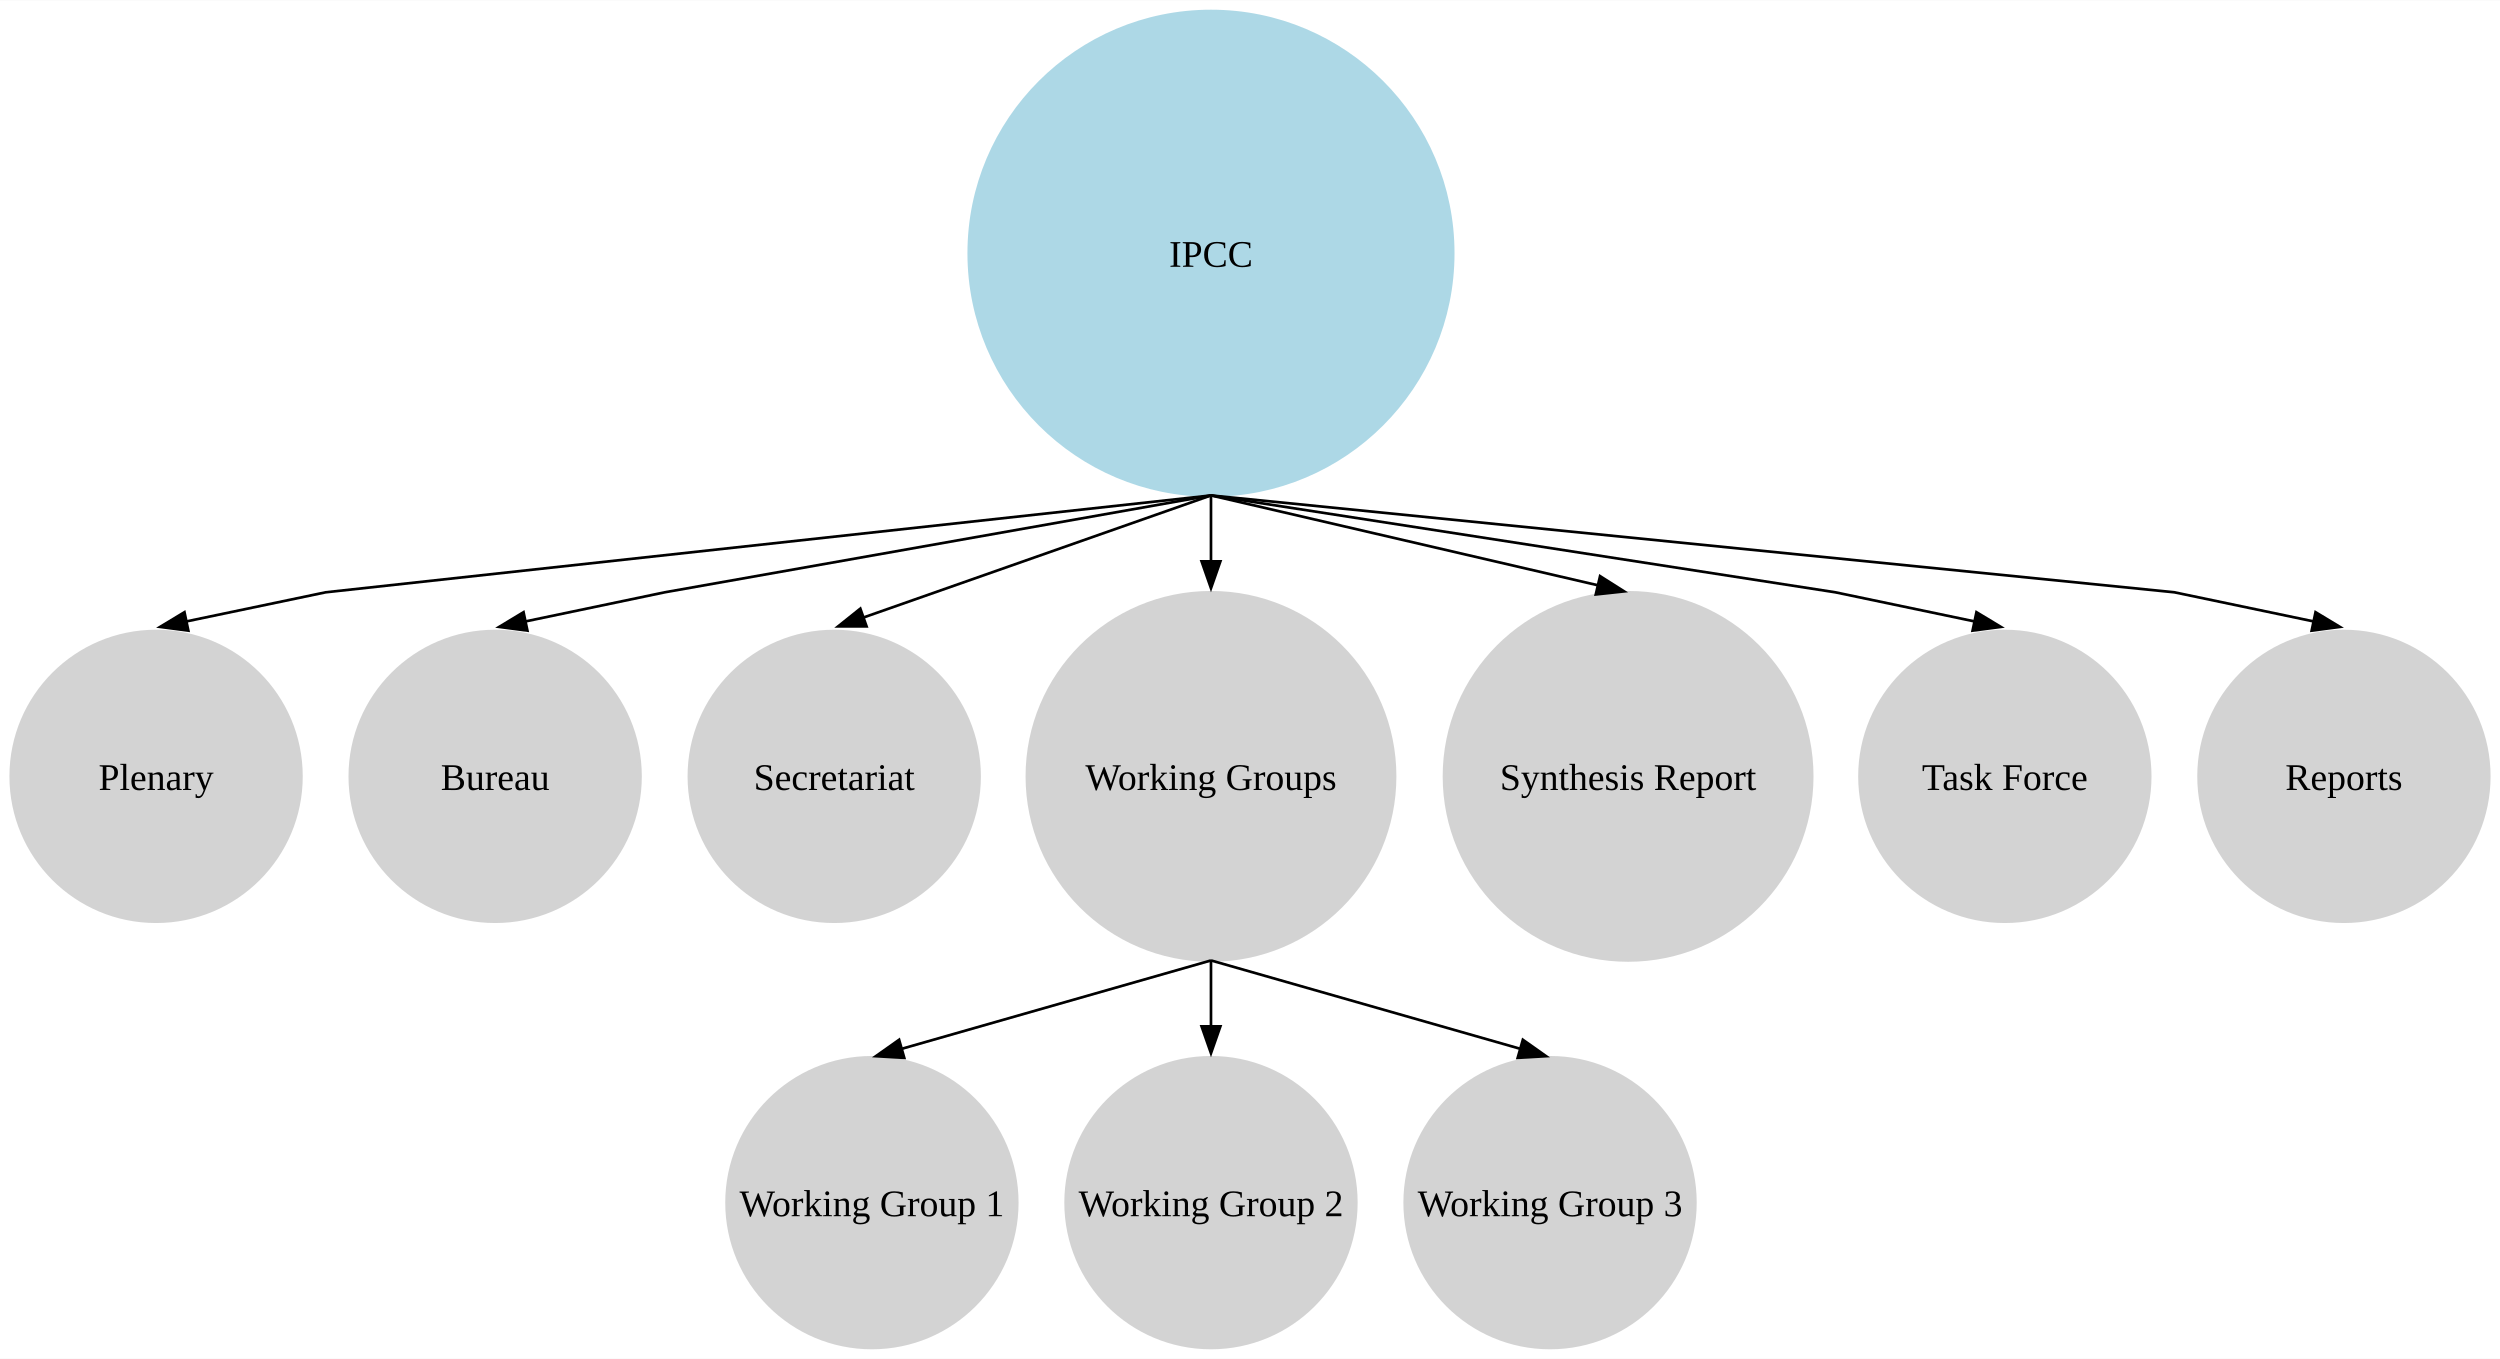
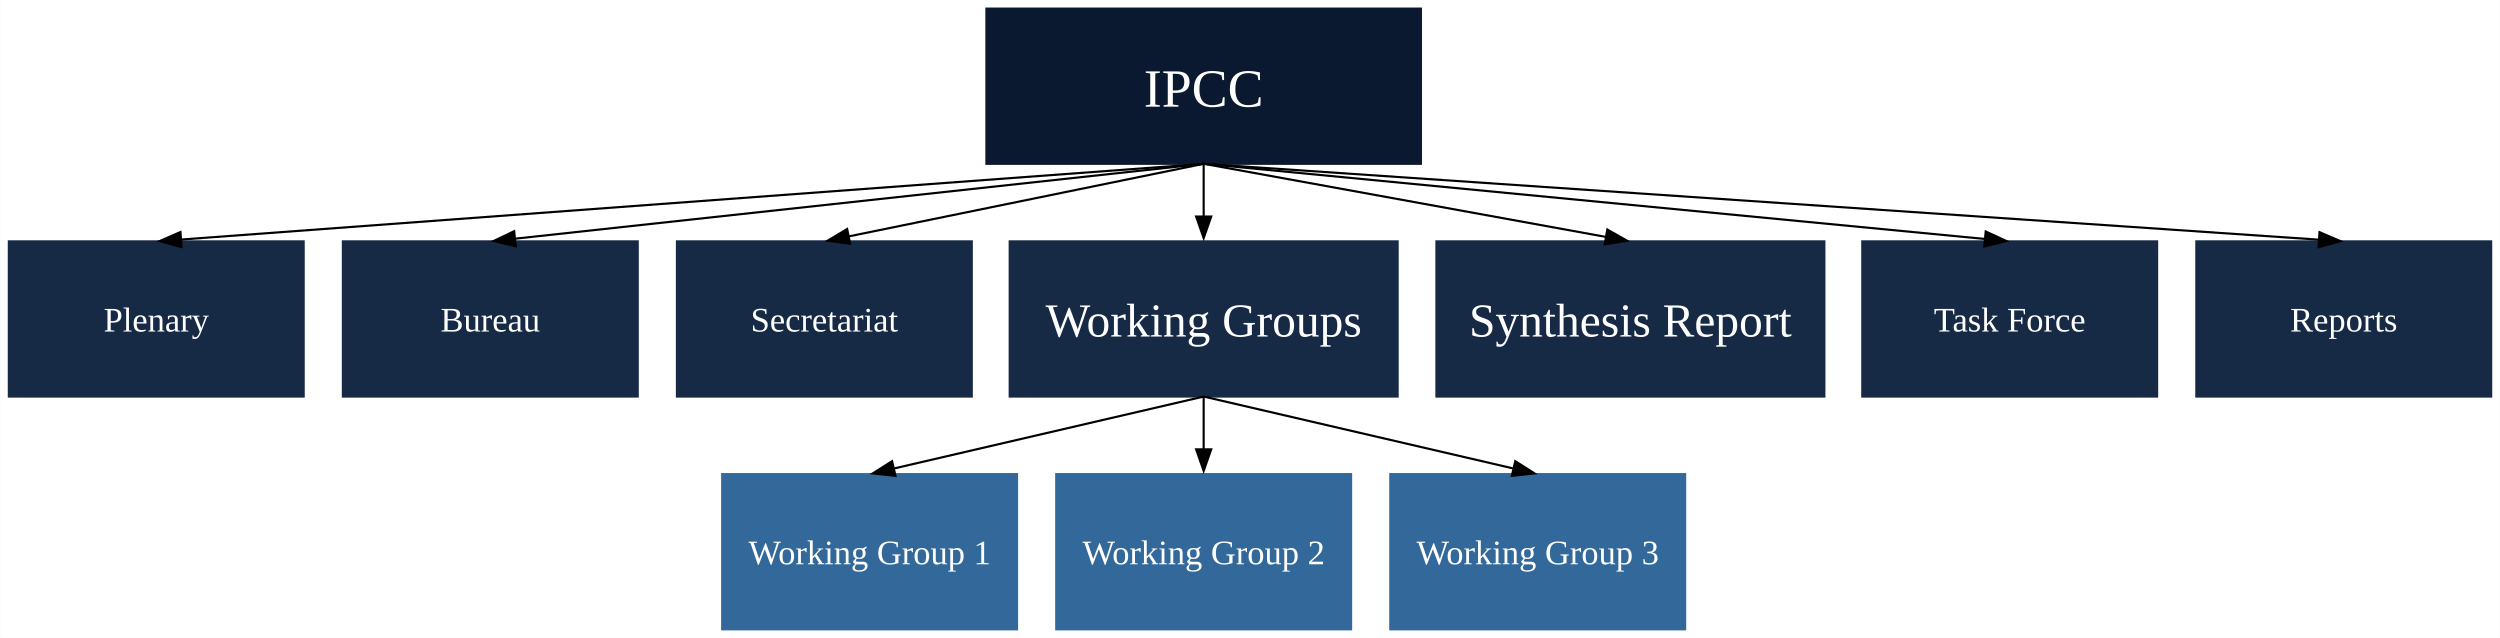
- <svg xmlns="http://www.w3.org/2000/svg" xmlns:xlink="http://www.w3.org/1999/xlink" width="929pt" height="505pt" viewBox="0.00 0.00 929.00 504.80">
-   <g id="graph0" class="graph" transform="scale(1 1) rotate(0) translate(4 500.8)">
-     <polygon fill="white" stroke="none" points="-4,4 -4,-500.8 925,-500.8 925,4 -4,4" />
+ <svg xmlns="http://www.w3.org/2000/svg" xmlns:xlink="http://www.w3.org/1999/xlink" width="1160pt" height="296pt" viewBox="0.00 0.00 1159.80 296.00">
+   <g id="graph0" class="graph" transform="scale(1 1) rotate(0) translate(4 292)">
+     <polygon fill="white" stroke="none" points="-4,4 -4,-292 1155.8,-292 1155.8,4 -4,4" />
    <g id="node1" class="node">
      <g id="a_node1">
        <a xlink:href="https://www.ipcc.ch/" xlink:title="IPCC">
-           <ellipse fill="lightblue" stroke="lightblue" cx="446" cy="-406.8" rx="90" ry="90" />
-           <text text-anchor="middle" x="446" y="-401.75" font-family="Times New Roman,serif" font-size="14.00">IPCC</text>
+           <polygon fill="#0a192f" stroke="#0a192f" points="655.2,-288 453.6,-288 453.6,-216 655.2,-216 655.2,-288" />
+           <text text-anchor="middle" x="554.4" y="-242.5" font-family="Times New Roman,serif" font-size="25.00" fill="white">IPCC</text>
        </a>
      </g>
    </g>
    <g id="node2" class="node">
      <g id="a_node2">
        <a xlink:href="https://www.ipcc.ch/about/plenary/" xlink:title="Plenary">
-           <ellipse fill="lightgrey" stroke="lightgrey" cx="54" cy="-212.4" rx="54" ry="54" />
-           <text text-anchor="middle" x="54" y="-207.35" font-family="Times New Roman,serif" font-size="14.00">Plenary</text>
+           <polygon fill="#172a45" stroke="#172a45" points="136.8,-180 0,-180 0,-108 136.8,-108 136.8,-180" />
+           <text text-anchor="middle" x="68.4" y="-138.18" font-family="Times New Roman,serif" font-size="16.00" fill="white">Plenary</text>
        </a>
      </g>
    </g>
    <g id="edge1" class="edge">
-       <path fill="none" stroke="black" d="M446,-316.8C446,-316.8 117,-280.8 117,-280.8 117,-280.8 83.38,-273.77 65.26,-269.98" />
-       <polygon fill="black" stroke="black" points="65.99,-266.56 55.48,-267.94 64.55,-273.41 65.99,-266.56" />
+       <path fill="none" stroke="black" d="M554.4,-216C554.4,-216 151.81,-186.18 79.46,-180.82" />
+       <polygon fill="black" stroke="black" points="80.14,-177.36 69.91,-180.11 79.62,-184.34 80.14,-177.36" />
    </g>
    <g id="node3" class="node">
      <g id="a_node3">
        <a xlink:href="https://www.ipcc.ch/about/bureau/" xlink:title="Bureau">
-           <ellipse fill="lightgrey" stroke="lightgrey" cx="180" cy="-212.4" rx="54" ry="54" />
-           <text text-anchor="middle" x="180" y="-207.35" font-family="Times New Roman,serif" font-size="14.00">Bureau</text>
+           <polygon fill="#172a45" stroke="#172a45" points="291.8,-180 155,-180 155,-108 291.8,-108 291.8,-180" />
+           <text text-anchor="middle" x="223.4" y="-138.18" font-family="Times New Roman,serif" font-size="16.00" fill="white">Bureau</text>
        </a>
      </g>
    </g>
    <g id="edge2" class="edge">
-       <path fill="none" stroke="black" d="M446,-316.8C446,-316.8 243,-280.8 243,-280.8 243,-280.8 209.38,-273.77 191.26,-269.98" />
-       <polygon fill="black" stroke="black" points="191.99,-266.56 181.48,-267.94 190.55,-273.41 191.99,-266.56" />
+       <path fill="none" stroke="black" d="M554.4,-216C554.4,-216 293,-187.57 234.79,-181.24" />
+       <polygon fill="black" stroke="black" points="235.22,-177.77 224.9,-180.16 234.47,-184.72 235.22,-177.77" />
    </g>
    <g id="node4" class="node">
      <g id="a_node4">
        <a xlink:href="https://www.ipcc.ch/about/secretariat/" xlink:title="Secretariat">
-           <ellipse fill="lightgrey" stroke="lightgrey" cx="306" cy="-212.4" rx="54" ry="54" />
-           <text text-anchor="middle" x="306" y="-207.35" font-family="Times New Roman,serif" font-size="14.00">Secretariat</text>
+           <polygon fill="#172a45" stroke="#172a45" points="446.8,-180 310,-180 310,-108 446.8,-108 446.8,-180" />
+           <text text-anchor="middle" x="378.4" y="-138.18" font-family="Times New Roman,serif" font-size="16.00" fill="white">Secretariat</text>
        </a>
      </g>
    </g>
    <g id="edge3" class="edge">
-       <path fill="none" stroke="black" d="M446,-316.8C446,-316.8 349.08,-282.76 316.52,-271.32" />
-       <polygon fill="black" stroke="black" points="318.02,-268.14 307.43,-268.13 315.7,-274.74 318.02,-268.14" />
+       <path fill="none" stroke="black" d="M554.4,-216C554.4,-216 428.52,-190.25 389.68,-182.31" />
+       <polygon fill="black" stroke="black" points="390.38,-178.88 379.88,-180.3 388.98,-185.74 390.38,-178.88" />
    </g>
    <g id="node5" class="node">
      <g id="a_node5">
        <a xlink:href="https://www.ipcc.ch/working-groups/" xlink:title="Working Groups">
-           <ellipse fill="lightgrey" stroke="lightgrey" cx="446" cy="-212.4" rx="68.4" ry="68.4" />
-           <text text-anchor="middle" x="446" y="-207.35" font-family="Times New Roman,serif" font-size="14.00">Working Groups</text>
+           <polygon fill="#172a45" stroke="#172a45" points="644.4,-180 464.4,-180 464.4,-108 644.4,-108 644.4,-180" />
+           <text text-anchor="middle" x="554.4" y="-135.85" font-family="Times New Roman,serif" font-size="22.00" fill="white">Working Groups</text>
        </a>
      </g>
    </g>
    <g id="edge4" class="edge">
-       <path fill="none" stroke="black" d="M446,-316.8C446,-316.8 446,-302.74 446,-292.19" />
-       <polygon fill="black" stroke="black" points="449.5,-292.31 446,-282.31 442.5,-292.31 449.5,-292.31" />
+       <path fill="none" stroke="black" d="M554.4,-216C554.4,-216 554.4,-201.94 554.4,-191.39" />
+       <polygon fill="black" stroke="black" points="557.9,-191.51 554.4,-181.51 550.9,-191.51 557.9,-191.51" />
    </g>
    <g id="node6" class="node">
      <g id="a_node6">
        <a xlink:href="https://www.ipcc.ch/synthesis-report/" xlink:title="Synthesis Report">
-           <ellipse fill="lightgrey" stroke="lightgrey" cx="601" cy="-212.4" rx="68.4" ry="68.4" />
-           <text text-anchor="middle" x="601" y="-207.35" font-family="Times New Roman,serif" font-size="14.00">Synthesis Report</text>
+           <polygon fill="#172a45" stroke="#172a45" points="842.4,-180 662.4,-180 662.4,-108 842.4,-108 842.4,-180" />
+           <text text-anchor="middle" x="752.4" y="-135.85" font-family="Times New Roman,serif" font-size="22.00" fill="white">Synthesis Report</text>
        </a>
      </g>
    </g>
    <g id="edge5" class="edge">
-       <path fill="none" stroke="black" d="M446,-316.8C446,-316.8 554.31,-291.64 589.85,-283.39" />
-       <polygon fill="black" stroke="black" points="590.58,-286.81 599.53,-281.14 588.99,-280 590.58,-286.81" />
+       <path fill="none" stroke="black" d="M554.4,-216C554.4,-216 699.3,-189.65 741.19,-182.04" />
+       <polygon fill="black" stroke="black" points="741.7,-185.5 750.91,-180.27 740.45,-178.62 741.7,-185.5" />
    </g>
    <g id="node7" class="node">
      <g id="a_node7">
        <a xlink:href="https://www.ipcc.ch/taskforce/" xlink:title="Task Force">
-           <ellipse fill="lightgrey" stroke="lightgrey" cx="741" cy="-212.4" rx="54" ry="54" />
-           <text text-anchor="middle" x="741" y="-207.35" font-family="Times New Roman,serif" font-size="14.00">Task Force</text>
+           <polygon fill="#172a45" stroke="#172a45" points="996.8,-180 860,-180 860,-108 996.8,-108 996.8,-180" />
+           <text text-anchor="middle" x="928.4" y="-138.18" font-family="Times New Roman,serif" font-size="16.00" fill="white">Task Force</text>
        </a>
      </g>
    </g>
    <g id="edge6" class="edge">
-       <path fill="none" stroke="black" d="M446,-316.8C446,-316.8 678,-280.8 678,-280.8 678,-280.8 711.62,-273.77 729.74,-269.98" />
-       <polygon fill="black" stroke="black" points="730.45,-273.41 739.52,-267.94 729.01,-266.56 730.45,-273.41" />
+       <path fill="none" stroke="black" d="M554.4,-216C554.4,-216 854.98,-187.07 917.21,-181.08" />
+       <polygon fill="black" stroke="black" points="917.27,-184.59 926.89,-180.15 916.6,-177.62 917.27,-184.59" />
    </g>
    <g id="node8" class="node">
      <g id="a_node8">
        <a xlink:href="https://www.ipcc.ch/reports/" xlink:title="Reports">
-           <ellipse fill="lightgrey" stroke="lightgrey" cx="867" cy="-212.4" rx="54" ry="54" />
-           <text text-anchor="middle" x="867" y="-207.35" font-family="Times New Roman,serif" font-size="14.00">Reports</text>
+           <polygon fill="#172a45" stroke="#172a45" points="1151.8,-180 1015,-180 1015,-108 1151.8,-108 1151.8,-180" />
+           <text text-anchor="middle" x="1083.4" y="-138.18" font-family="Times New Roman,serif" font-size="16.00" fill="white">Reports</text>
        </a>
      </g>
    </g>
    <g id="edge7" class="edge">
-       <path fill="none" stroke="black" d="M446,-316.8C446,-316.8 804,-280.8 804,-280.8 804,-280.8 837.62,-273.77 855.74,-269.98" />
-       <polygon fill="black" stroke="black" points="856.45,-273.41 865.52,-267.94 855.01,-266.56 856.45,-273.41" />
+       <path fill="none" stroke="black" d="M554.4,-216C554.4,-216 995.44,-185.99 1072.11,-180.77" />
+       <polygon fill="black" stroke="black" points="1072.15,-184.27 1081.89,-180.1 1071.68,-177.29 1072.15,-184.27" />
    </g>
    <g id="node9" class="node">
      <g id="a_node9">
        <a xlink:href="https://www.ipcc.ch/working-group/wg1/" xlink:title="Working Group 1">
-           <ellipse fill="lightgrey" stroke="lightgrey" cx="320" cy="-54" rx="54" ry="54" />
-           <text text-anchor="middle" x="320" y="-48.95" font-family="Times New Roman,serif" font-size="14.00">Working Group 1</text>
+           <polygon fill="#32689a" stroke="#32689a" points="467.8,-72 331,-72 331,0 467.8,0 467.8,-72" />
+           <text text-anchor="middle" x="399.4" y="-30.18" font-family="Times New Roman,serif" font-size="16.00" fill="white">Working Group 1</text>
        </a>
      </g>
    </g>
    <g id="edge8" class="edge">
-       <path fill="none" stroke="black" d="M446,-144C446,-144 361.21,-119.78 330.74,-111.07" />
-       <polygon fill="black" stroke="black" points="332.03,-107.8 321.46,-108.42 330.11,-114.53 332.03,-107.8" />
+       <path fill="none" stroke="black" d="M554.4,-108C554.4,-108 446.09,-82.84 410.55,-74.59" />
+       <polygon fill="black" stroke="black" points="411.41,-71.2 400.87,-72.34 409.82,-78.01 411.41,-71.2" />
    </g>
    <g id="node10" class="node">
      <g id="a_node10">
        <a xlink:href="https://www.ipcc.ch/working-group/wg2/" xlink:title="Working Group 2">
-           <ellipse fill="lightgrey" stroke="lightgrey" cx="446" cy="-54" rx="54" ry="54" />
-           <text text-anchor="middle" x="446" y="-48.95" font-family="Times New Roman,serif" font-size="14.00">Working Group 2</text>
+           <polygon fill="#32689a" stroke="#32689a" points="622.8,-72 486,-72 486,0 622.8,0 622.8,-72" />
+           <text text-anchor="middle" x="554.4" y="-30.18" font-family="Times New Roman,serif" font-size="16.00" fill="white">Working Group 2</text>
        </a>
      </g>
    </g>
    <g id="edge9" class="edge">
-       <path fill="none" stroke="black" d="M446,-144C446,-144 446,-129.94 446,-119.39" />
-       <polygon fill="black" stroke="black" points="449.5,-119.51 446,-109.51 442.5,-119.51 449.5,-119.51" />
+       <path fill="none" stroke="black" d="M554.4,-108C554.4,-108 554.4,-93.94 554.4,-83.39" />
+       <polygon fill="black" stroke="black" points="557.9,-83.51 554.4,-73.51 550.9,-83.51 557.9,-83.51" />
    </g>
    <g id="node11" class="node">
      <g id="a_node11">
        <a xlink:href="https://www.ipcc.ch/working-group/wg3/" xlink:title="Working Group 3">
-           <ellipse fill="lightgrey" stroke="lightgrey" cx="572" cy="-54" rx="54" ry="54" />
-           <text text-anchor="middle" x="572" y="-48.95" font-family="Times New Roman,serif" font-size="14.00">Working Group 3</text>
+           <polygon fill="#32689a" stroke="#32689a" points="777.8,-72 641,-72 641,0 777.8,0 777.8,-72" />
+           <text text-anchor="middle" x="709.4" y="-30.18" font-family="Times New Roman,serif" font-size="16.00" fill="white">Working Group 3</text>
        </a>
      </g>
    </g>
    <g id="edge10" class="edge">
-       <path fill="none" stroke="black" d="M446,-144C446,-144 530.79,-119.78 561.26,-111.07" />
-       <polygon fill="black" stroke="black" points="561.89,-114.53 570.54,-108.42 559.97,-107.8 561.89,-114.53" />
+       <path fill="none" stroke="black" d="M554.4,-108C554.4,-108 662.71,-82.84 698.25,-74.59" />
+       <polygon fill="black" stroke="black" points="698.98,-78.01 707.93,-72.34 697.39,-71.2 698.98,-78.01" />
    </g>
  </g>
</svg>
